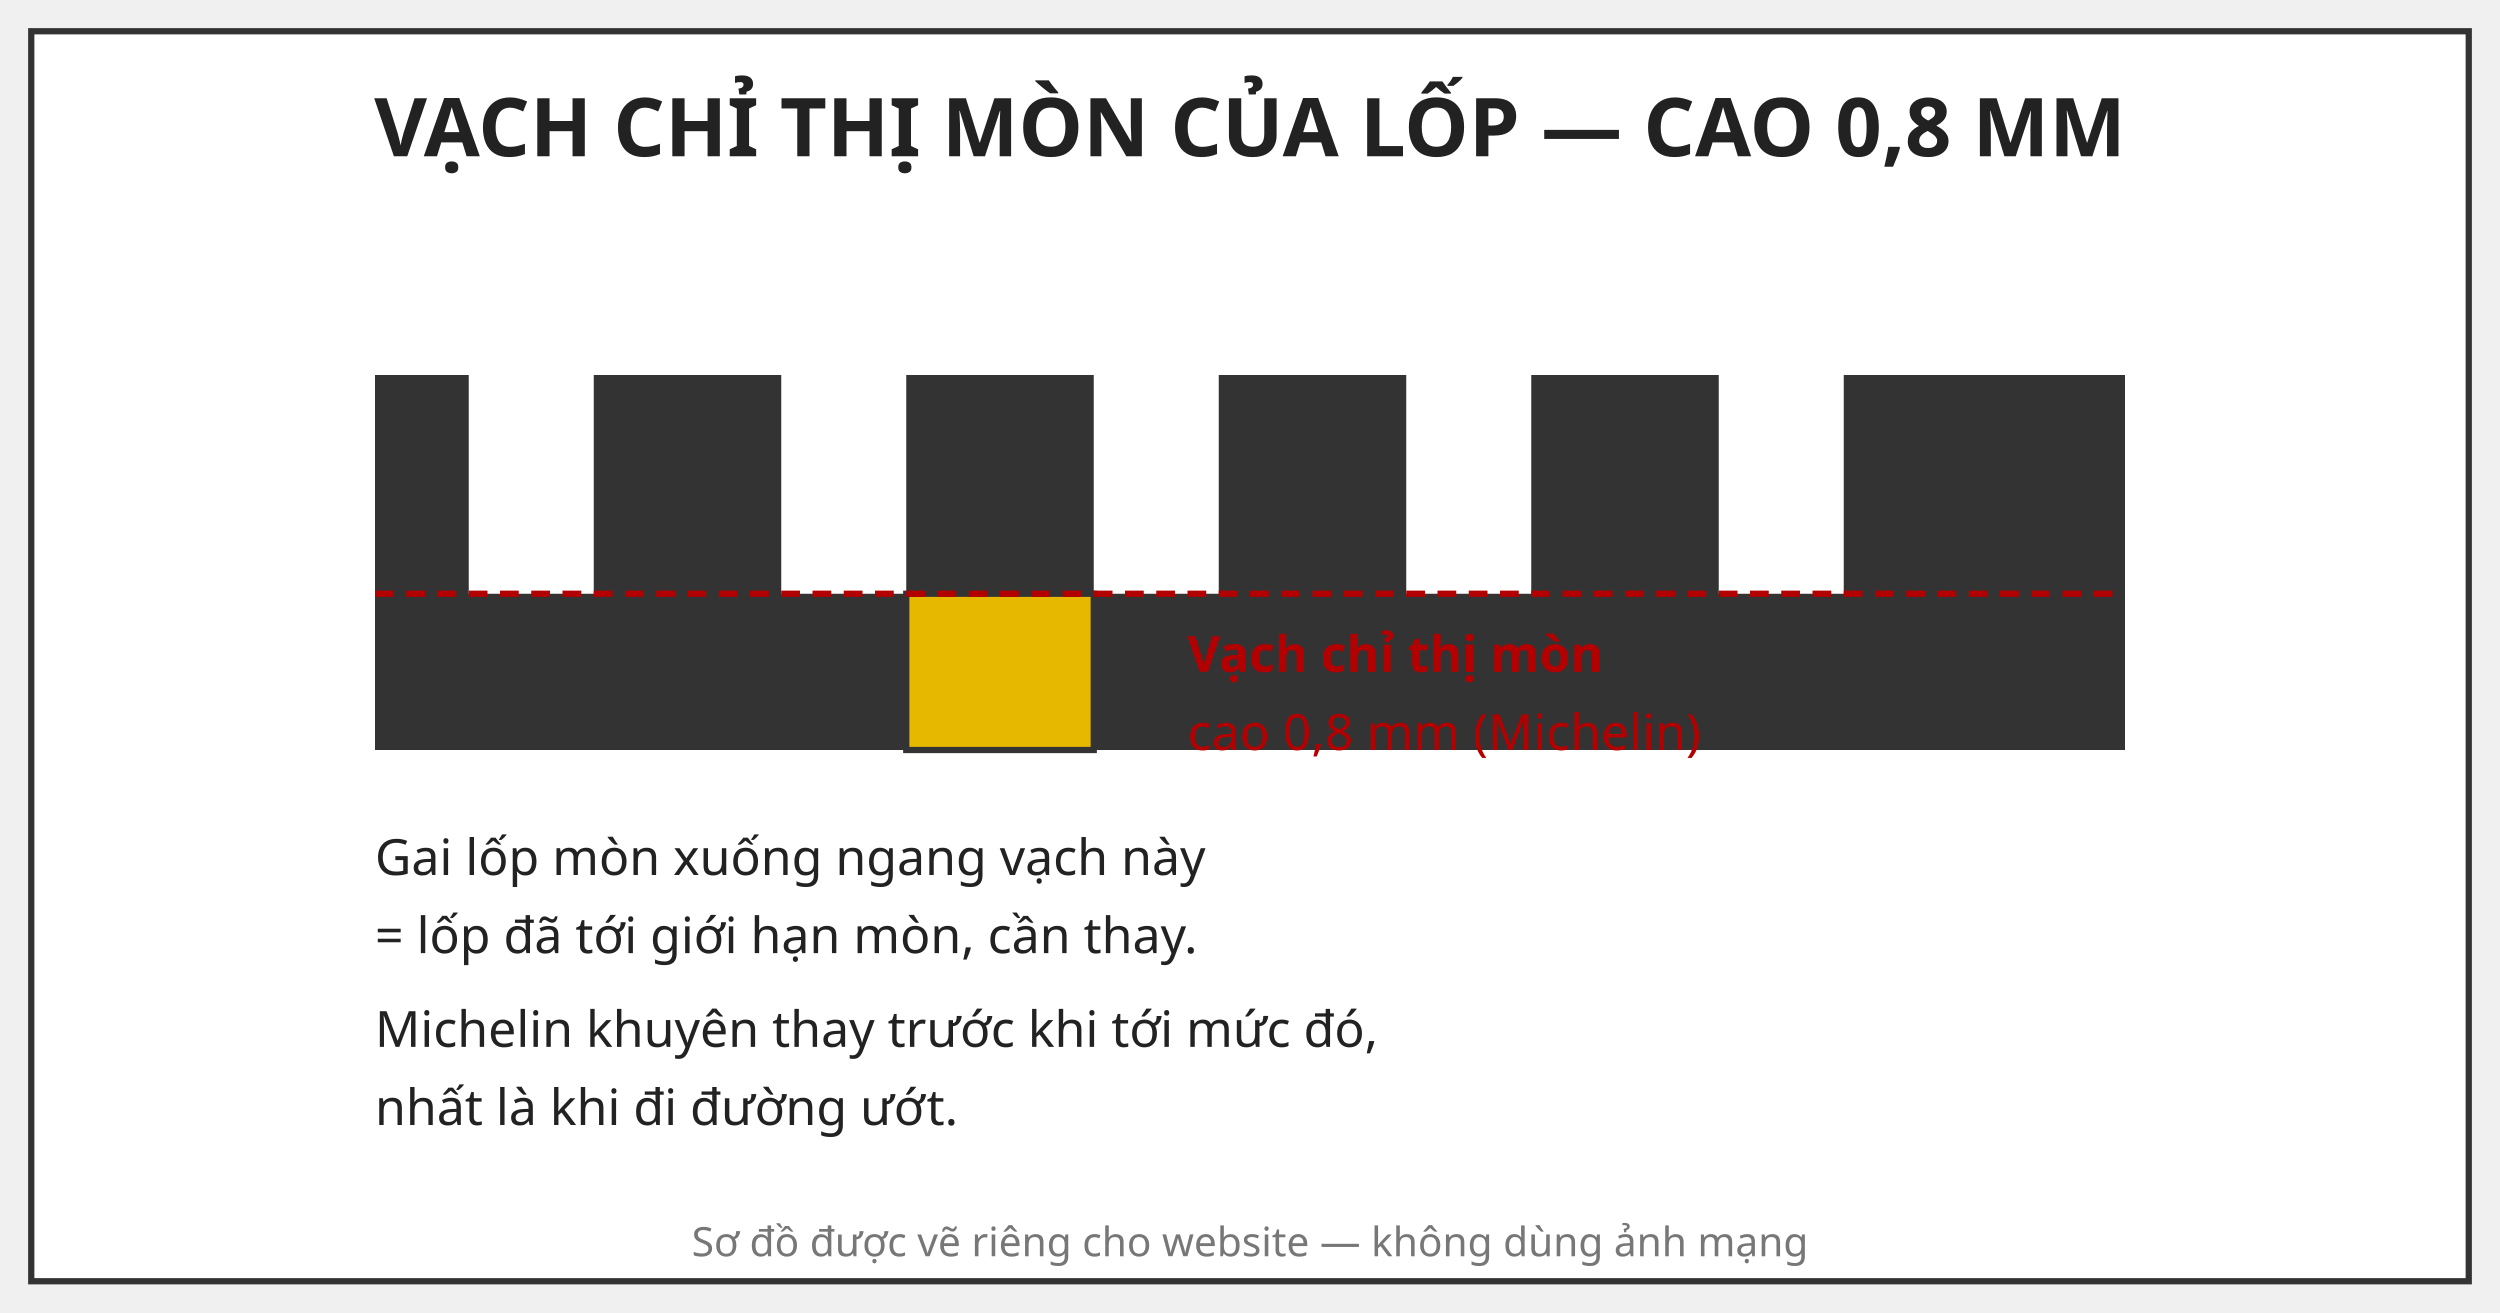
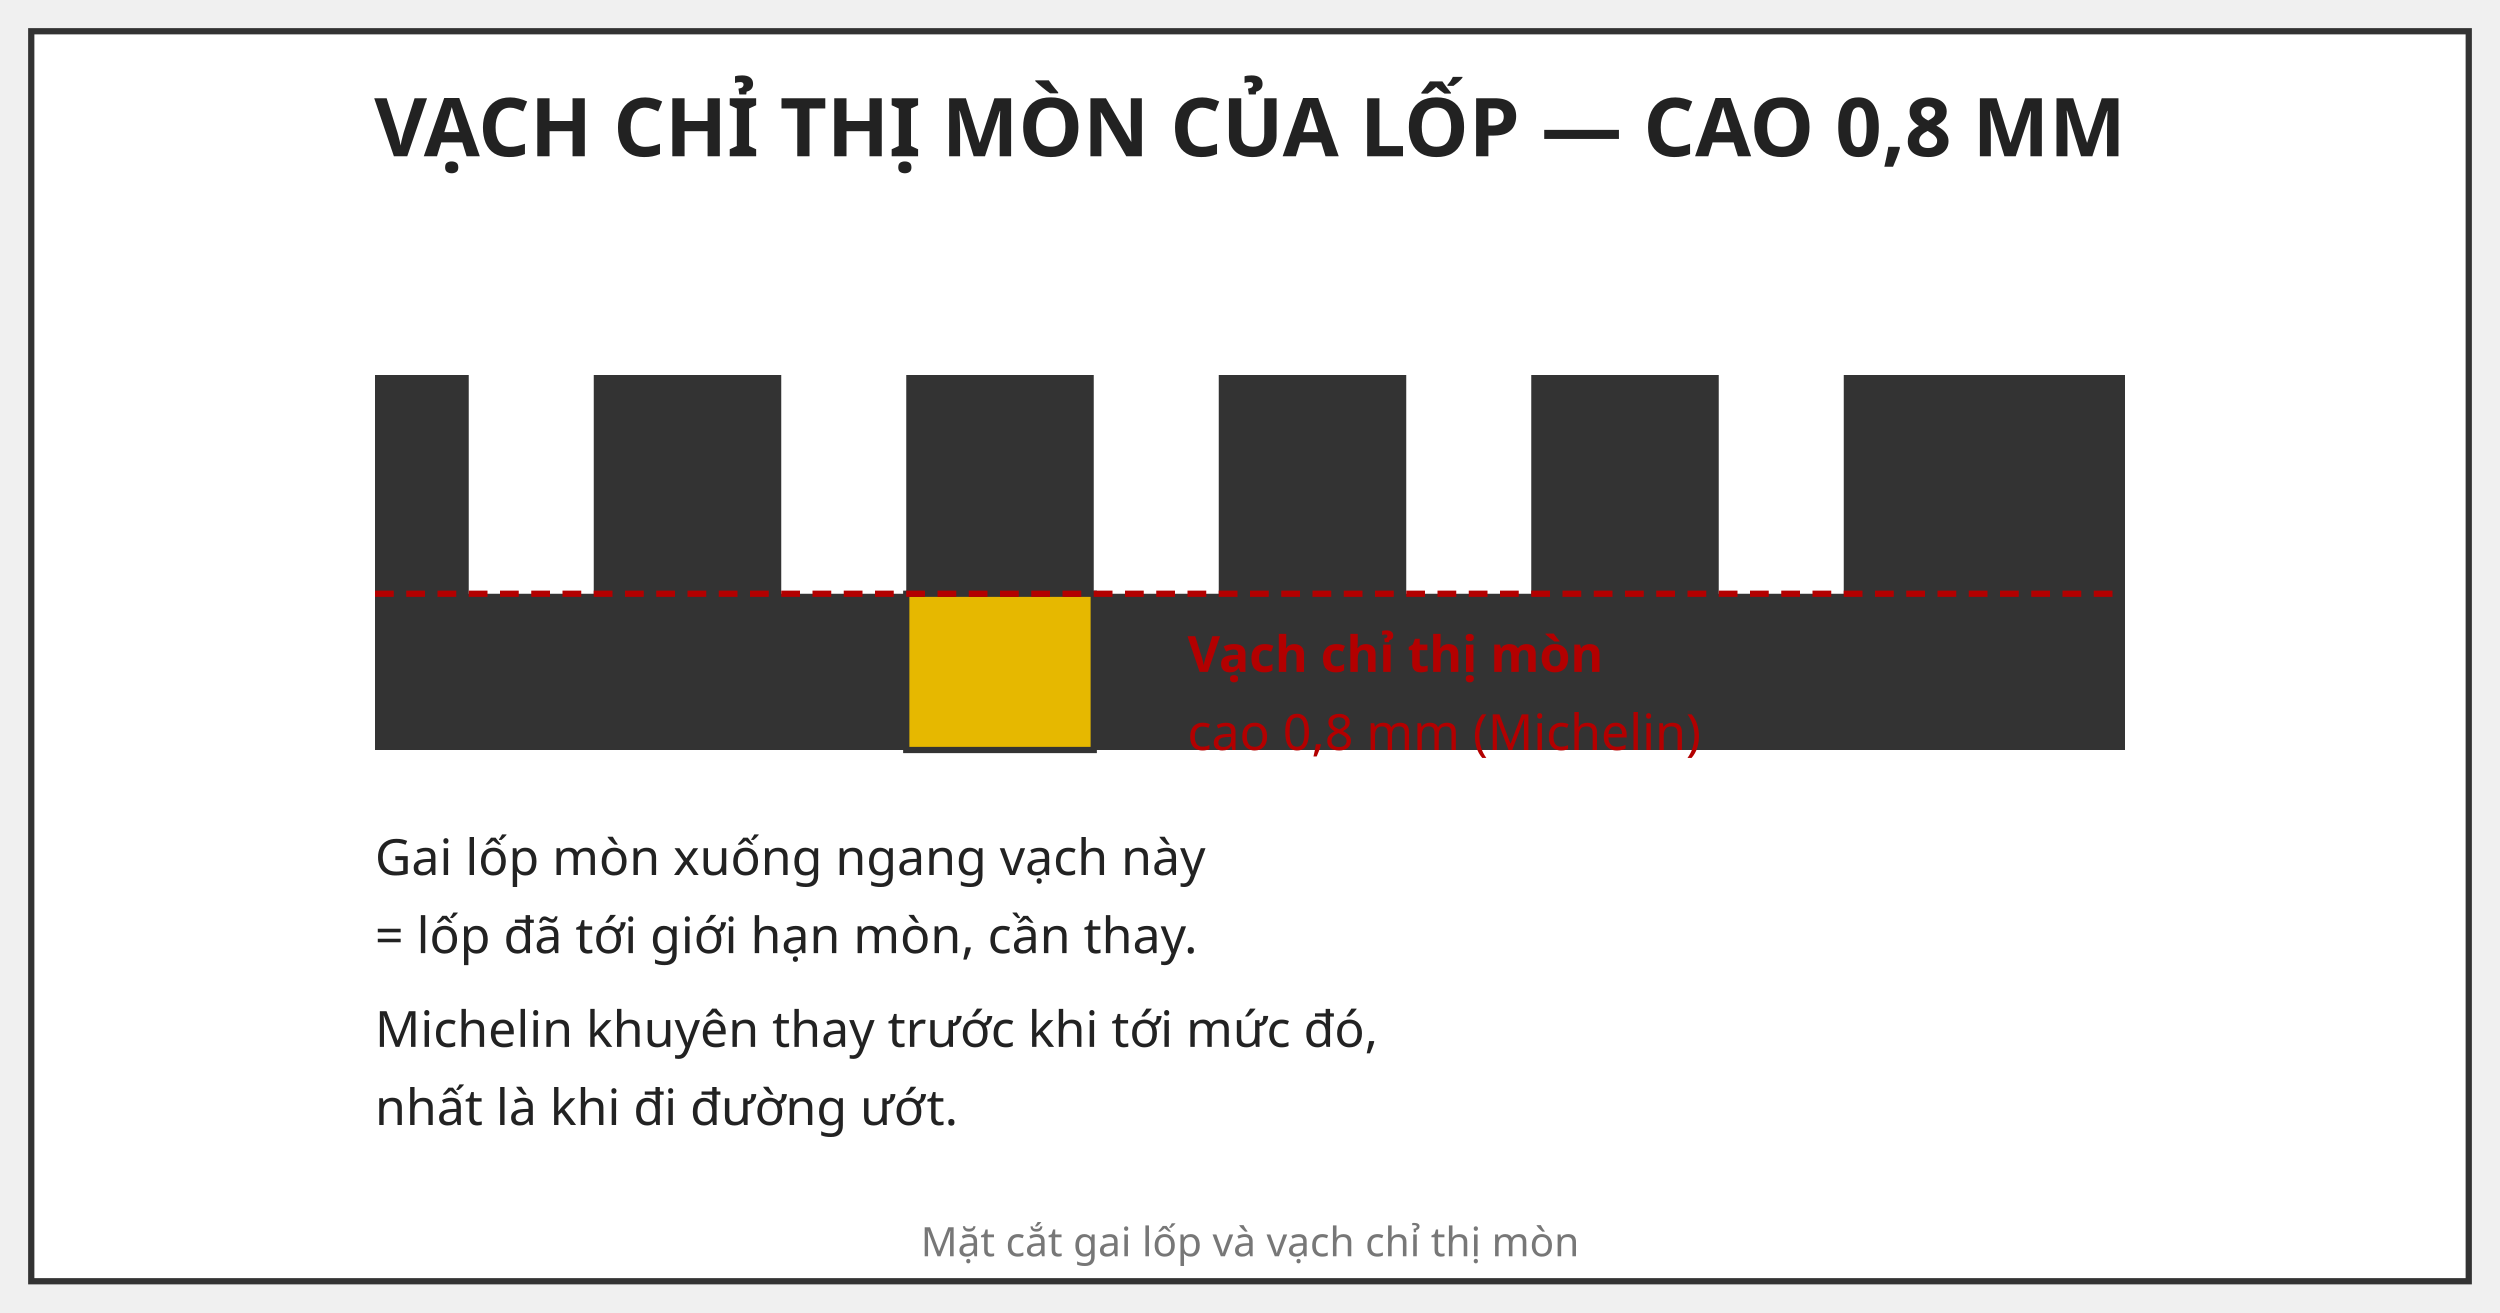
<svg xmlns="http://www.w3.org/2000/svg" width="800" height="420" viewBox="0 0 800 420" role="img" aria-labelledby="t3 d3">
  <rect x="10" y="10" width="780" height="400" fill="#ffffff" stroke="#333333" stroke-width="2" />
  <text x="400" y="50" text-anchor="middle" font-family="sans-serif" font-size="26" font-weight="bold" fill="#222222">VẠCH CHỈ THỊ MÒN CỦA LỐP — CAO 0,8 MM</text>
  <g font-family="sans-serif" font-size="16" fill="#222222">
    <rect x="120" y="120" width="560" height="120" fill="#333333" />
    <g fill="#ffffff">
      <rect x="150" y="120" width="40" height="70" />
      <rect x="250" y="120" width="40" height="70" />
      <rect x="350" y="120" width="40" height="70" />
      <rect x="450" y="120" width="40" height="70" />
      <rect x="550" y="120" width="40" height="70" />
    </g>
    <rect x="290" y="190" width="60" height="50" fill="#e6b800" stroke="#333333" stroke-width="2" />
    <text x="380" y="215" fill="#b30000" font-weight="bold">Vạch chỉ thị mòn</text>
    <text x="380" y="240" fill="#b30000">cao 0,8 mm (Michelin)</text>
    <line x1="120" y1="190" x2="680" y2="190" stroke="#b30000" stroke-width="2" stroke-dasharray="6 4" />
    <text x="120" y="280">Gai lốp mòn xuống ngang vạch này</text>
    <text x="120" y="305">= lốp đã tới giới hạn mòn, cần thay.</text>
    <text x="120" y="335">Michelin khuyên thay trước khi tới mức đó,</text>
    <text x="120" y="360">nhất là khi đi đường ướt.</text>
  </g>
-   <text x="400" y="402" text-anchor="middle" font-family="sans-serif" font-size="13" fill="#777777">Sơ đồ được vẽ riêng cho website — không dùng ảnh mạng</text>
+   <text x="400" y="402" text-anchor="middle" font-family="sans-serif" font-size="13" fill="#777777">Mặt cắt gai lốp và vạch chỉ thị mòn</text>
</svg>
